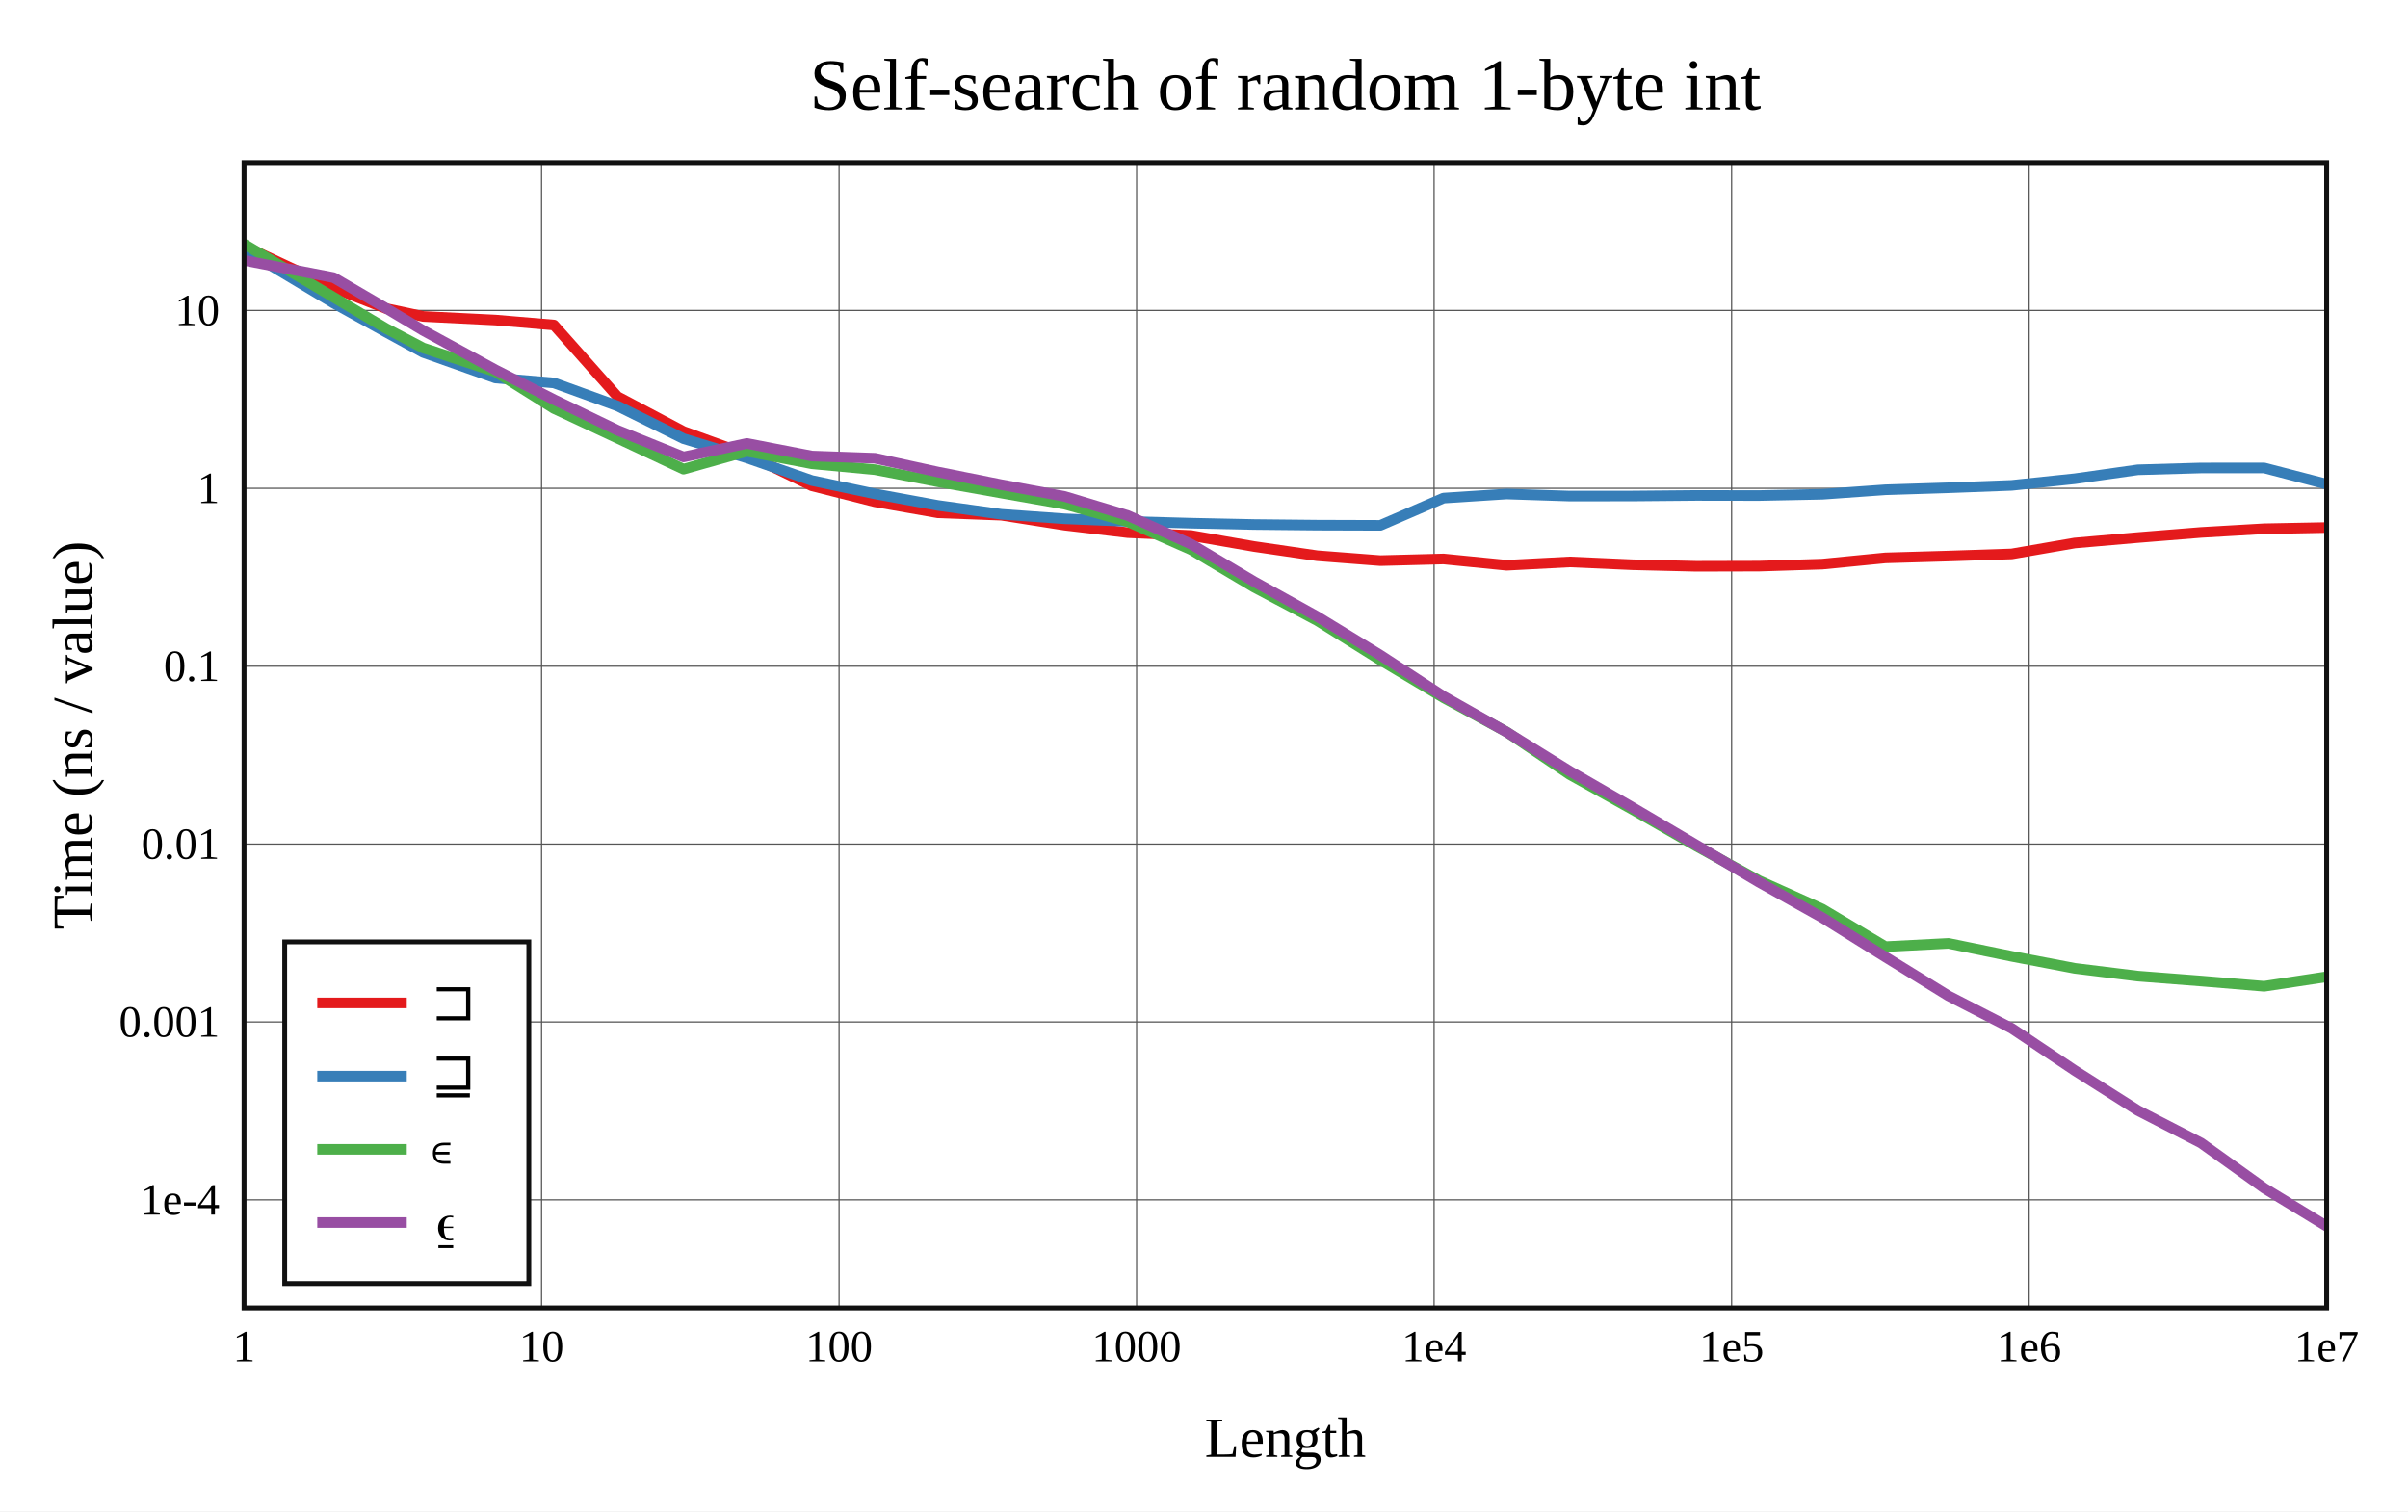
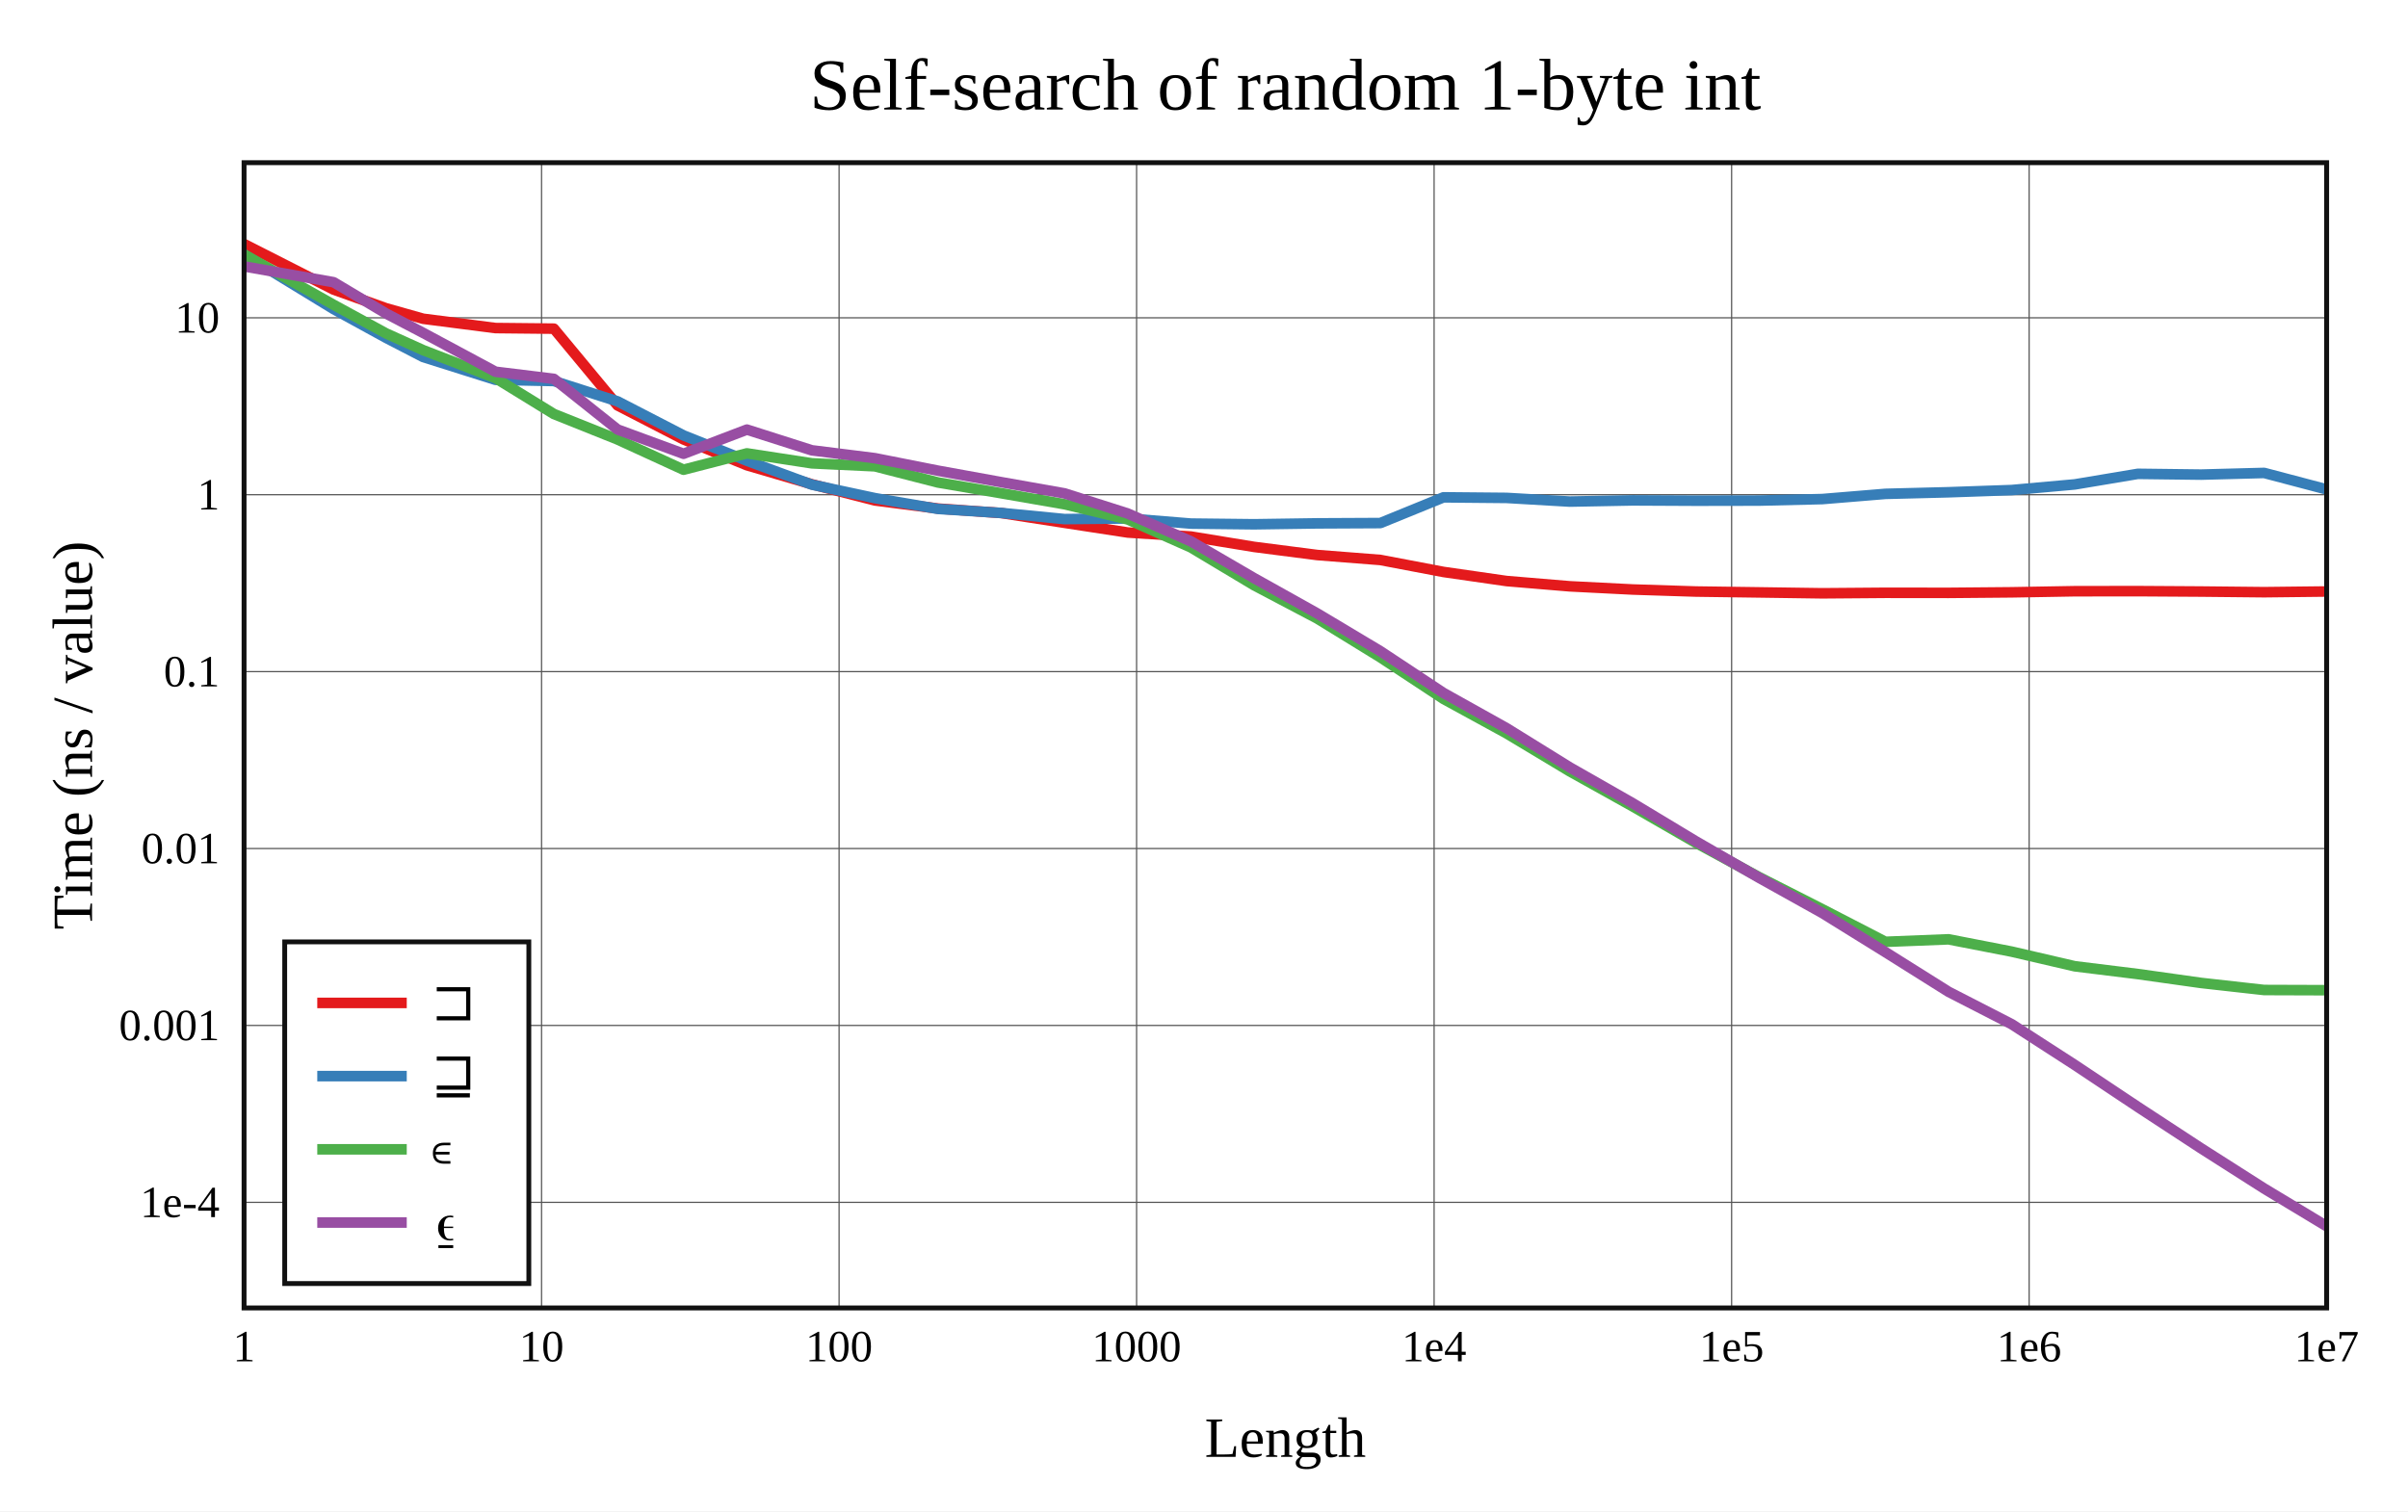
<svg xmlns="http://www.w3.org/2000/svg" viewBox="-60 -40 592 371.6" height="557.4" width="888">
  <g stroke-width="2.6" font-size="14px" text-anchor="middle">
    <defs>
      <clipPath id="clip">
        <rect x="0" y="0" width="512" height="281.6" />
      </clipPath>
    </defs>
    <rect fill="white" x="-60" y="-40" width="592" height="371.6" />
    <text dy="0.33em" font-size="18px" x="256" y="-19">Self-search of random 1-byte int</text>
    <text dy="0.33em" x="256" y="313.6">Length</text>
    <text dy="0.33em" transform="rotate(-90)" x="-140.8" y="-42">Time (ns / value)</text>
    <g stroke-width="0.3" stroke="#555">
      <path d="M73.143 0v281.6" />
      <path d="M146.286 0v281.6" />
      <path d="M219.429 0v281.6" />
      <path d="M292.571 0v281.6" />
      <path d="M365.714 0v281.6" />
      <path d="M438.857 0v281.6" />
-       <path d="M0 255.019h512" />
-       <path d="M0 211.282h512" />
-       <path d="M0 167.545h512" />
-       <path d="M0 123.808h512" />
-       <path d="M0 80.07h512" />
-       <path d="M0 36.333h512" />
+       <path d="M0 255.637h512" />
+       <path d="M0 212.138h512" />
+       <path d="M0 168.639h512" />
+       <path d="M0 125.141h512" />
+       <path d="M0 81.642h512" />
+       <path d="M0 38.143h512" />
    </g>
    <g font-size="11px">
      <text dy="0.33em" x="0" y="291.1">1</text>
      <text dy="0.33em" x="73.143" y="291.1">10</text>
      <text dy="0.33em" x="146.286" y="291.1">100</text>
      <text dy="0.33em" x="219.429" y="291.1">1000</text>
      <text dy="0.33em" x="292.571" y="291.1">1e4</text>
      <text dy="0.33em" x="365.714" y="291.1">1e5</text>
      <text dy="0.33em" x="438.857" y="291.1">1e6</text>
      <text dy="0.33em" x="512" y="291.1">1e7</text>
      <g text-anchor="end">
-         <text dy="0.33em" x="-6" y="255.019">1e-4</text>
-         <text dy="0.33em" x="-6" y="211.282">0.001</text>
-         <text dy="0.33em" x="-6" y="167.545">0.01</text>
-         <text dy="0.33em" x="-6" y="123.808">0.1</text>
-         <text dy="0.33em" x="-6" y="80.07">1</text>
-         <text dy="0.33em" x="-6" y="36.333">10</text>
+         <text dy="0.33em" x="-6" y="255.637">1e-4</text>
+         <text dy="0.33em" x="-6" y="212.138">0.001</text>
+         <text dy="0.33em" x="-6" y="168.639">0.01</text>
+         <text dy="0.33em" x="-6" y="125.141">0.1</text>
+         <text dy="0.33em" x="-6" y="81.642">1</text>
+         <text dy="0.33em" x="-6" y="38.143">10</text>
      </g>
    </g>
    <rect stroke-width="1.2" stroke="#111" fill="white" transform="translate(10,191.6)" x="0" y="0" width="60" height="84" />
    <g clip-path="url(#clip)" fill="none" stroke-linecap="round" stroke-linejoin="round">
-       <path stroke="#e41a1c" d="M0 20.466L22.018 30.799L34.898 35.855L44.036 37.806L61.813 38.695L76.17 39.912L91.814 57.519L108.041 66.103L123.626 71.735L139.592 79.459L155.105 83.38L170.601 86.098L186.171 86.684L201.739 89.134L217.26 90.972L232.792 91.676L248.318 94.379L263.836 96.65L279.358 97.851L294.878 97.445L310.399 98.986L325.919 98.169L341.44 98.862L356.96 99.239L372.48 99.2L388 98.707L403.52 97.181L419.04 96.729L434.56 96.206L450.08 93.518L465.6 92.175L481.12 90.921L496.64 90.018L512.16 89.716" />
-       <path stroke="#377eb8" d="M0 21.351L22.018 34.528L34.898 41.66L44.036 46.658L61.813 52.952L76.17 54.158L91.814 59.822L108.041 67.855L123.626 72.602L139.592 78.159L155.105 81.438L170.601 84.288L186.171 86.458L201.739 87.568L217.26 88.215L232.792 88.647L248.318 88.975L263.836 89.134L279.358 89.183L294.878 82.475L310.399 81.469L325.919 81.981L341.44 81.965L356.96 81.826L372.48 81.85L388 81.535L403.52 80.429L419.04 79.936L434.56 79.345L450.08 77.716L465.6 75.516L481.12 75.067L496.64 75.061L512.16 79.088" />
-       <path stroke="#4daf4a" d="M0 20L22.018 33.09L34.898 40.762L44.036 45.563L61.813 51.412L76.17 60.439L91.814 67.75L108.041 75.357L123.626 70.968L139.592 74.032L155.105 75.484L170.601 78.458L186.171 81.234L201.739 83.972L217.26 88.294L232.792 95.149L248.318 104.371L263.836 112.594L279.358 122.286L294.878 131.547L310.399 139.976L325.919 150.447L341.44 159.1L356.96 167.998L372.48 176.547L388 183.515L403.52 192.759L419.04 191.958L434.56 195.137L450.08 198.098L465.6 200.01L481.12 201.213L496.64 202.504L512.16 200.15" />
-       <path stroke="#984ea3" d="M0 24.026L22.018 28.256L34.898 35.792L44.036 41.266L61.813 50.944L76.17 58.255L91.814 65.808L108.041 72.354L123.626 69.032L139.592 72.133L155.105 72.68L170.601 76.07L186.171 79.183L201.739 82.072L217.26 86.767L232.792 93.786L248.318 103.004L263.836 111.61L279.358 121.091L294.878 131.216L310.399 139.999L325.919 149.621L341.44 158.581L356.96 167.739L372.48 176.944L388 185.62L403.52 195.306L419.04 204.873L434.56 212.846L450.08 223.222L465.6 233.052L481.12 241.038L496.64 252.147L512.16 261.6" />
+       <path stroke="#e41a1c" d="M0 20L22.018 31.201L34.898 35.799L44.036 38.378L61.813 40.665L76.17 40.811L91.814 59.676L108.041 68.044L123.626 74.397L139.592 79.077L155.105 83.052L170.601 85.045L186.171 86.144L201.739 88.557L217.26 90.936L232.792 91.931L248.318 94.475L263.836 96.472L279.358 97.686L294.878 100.634L310.399 102.87L325.919 104.167L341.44 104.951L356.96 105.449L372.48 105.661L388 105.882L403.52 105.76L419.04 105.777L434.56 105.641L450.08 105.372L465.6 105.352L481.12 105.45L496.64 105.61L512.16 105.434" />
+       <path stroke="#377eb8" d="M0 22.545L22.018 35.997L34.898 43.056L44.036 47.783L61.813 53.391L76.17 53.687L91.814 58.686L108.041 67.064L123.626 73.295L139.592 79.166L155.105 82.484L170.601 85.14L186.171 86.128L201.739 87.635L217.26 87.483L232.792 88.741L248.318 88.911L263.836 88.688L279.358 88.612L294.878 82.285L310.399 82.427L325.919 83.329L341.44 83.036L356.96 83.113L372.48 83.084L388 82.713L403.52 81.433L419.04 81.038L434.56 80.499L450.08 79.108L465.6 76.508L481.12 76.699L496.64 76.287L512.16 80.38" />
+       <path stroke="#4daf4a" d="M0 22.567L22.018 34.952L34.898 41.974L44.036 46.105L61.813 52.97L76.17 61.798L91.814 68.056L108.041 75.495L123.626 71.476L139.592 73.926L155.105 74.661L170.601 78.637L186.171 81.287L201.739 83.988L217.26 87.72L232.792 94.606L248.318 103.907L263.836 112.08L279.358 121.624L294.878 131.847L310.399 140.331L325.919 149.654L341.44 158.308L356.96 167.247L372.48 175.677L388 183.565L403.52 191.576L419.04 190.962L434.56 193.987L450.08 197.591L465.6 199.505L481.12 201.689L496.64 203.425L512.16 203.476" />
+       <path stroke="#984ea3" d="M0 25.503L22.018 29.393L34.898 37.075L44.036 41.857L61.813 51.403L76.17 53.155L91.814 65.606L108.041 71.575L123.626 65.632L139.592 70.725L155.105 72.664L170.601 75.734L186.171 78.561L201.739 81.321L217.26 86.272L232.792 93.114L248.318 102.157L263.836 110.831L279.358 120.118L294.878 130.39L310.399 139.058L325.919 148.678L341.44 157.531L356.96 166.888L372.48 175.837L388 184.488L403.52 194.112L419.04 203.86L434.56 211.827L450.08 221.851L465.6 232.192L481.12 242.353L496.64 252.242L512.16 261.6" />
    </g>
    <rect stroke-width="1.2" stroke="#111" fill="none" x="0" y="0" width="512" height="281.6" />
    <g transform="translate(10,191.6)" text-anchor="start" font-size="13px">
      <rect fill="white" opacity="0.6" x="0.65" y="0.65" width="58.7" height="82.7" />
      <path stroke="#e41a1c" d="M8 15h22" />
      <path stroke="#377eb8" d="M8 33h22" />
      <path stroke="#4daf4a" d="M8 51h22" />
      <path stroke="#984ea3" d="M8 69h22" />
      <text dy="0.33em" x="36" y="15">⊐</text>
      <text dy="0.33em" x="36" y="33">⊒</text>
      <text dy="0.33em" x="36" y="51">∊</text>
      <text dy="0.33em" x="36" y="69">⍷</text>
    </g>
  </g>
</svg>
